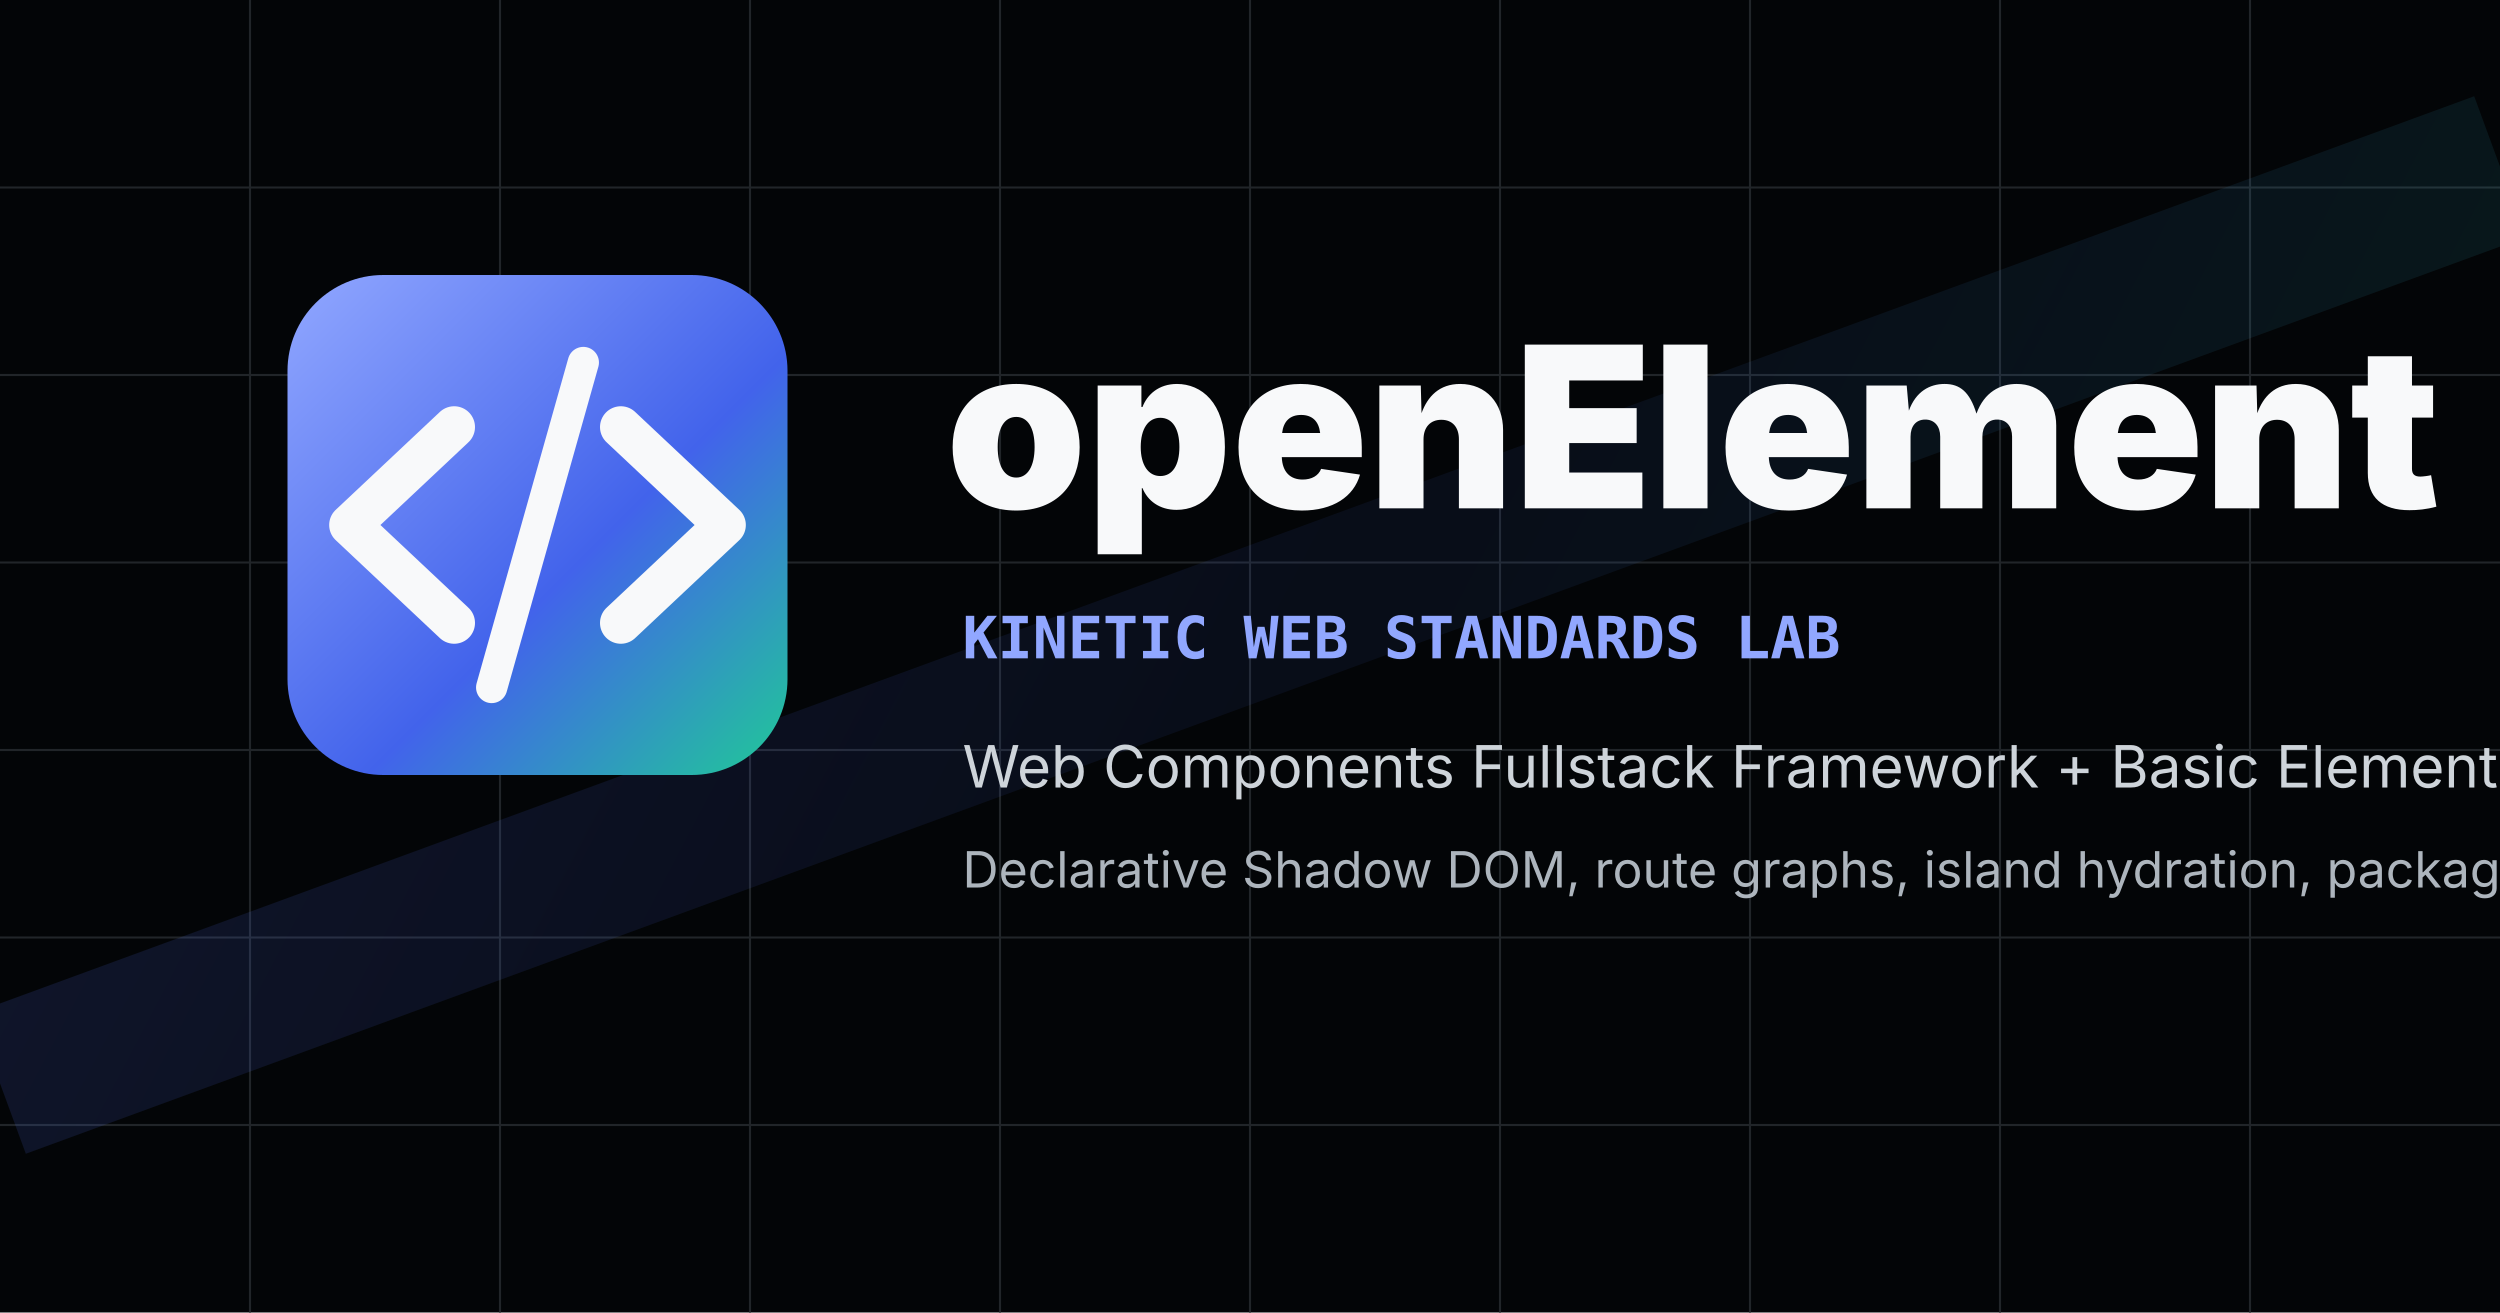
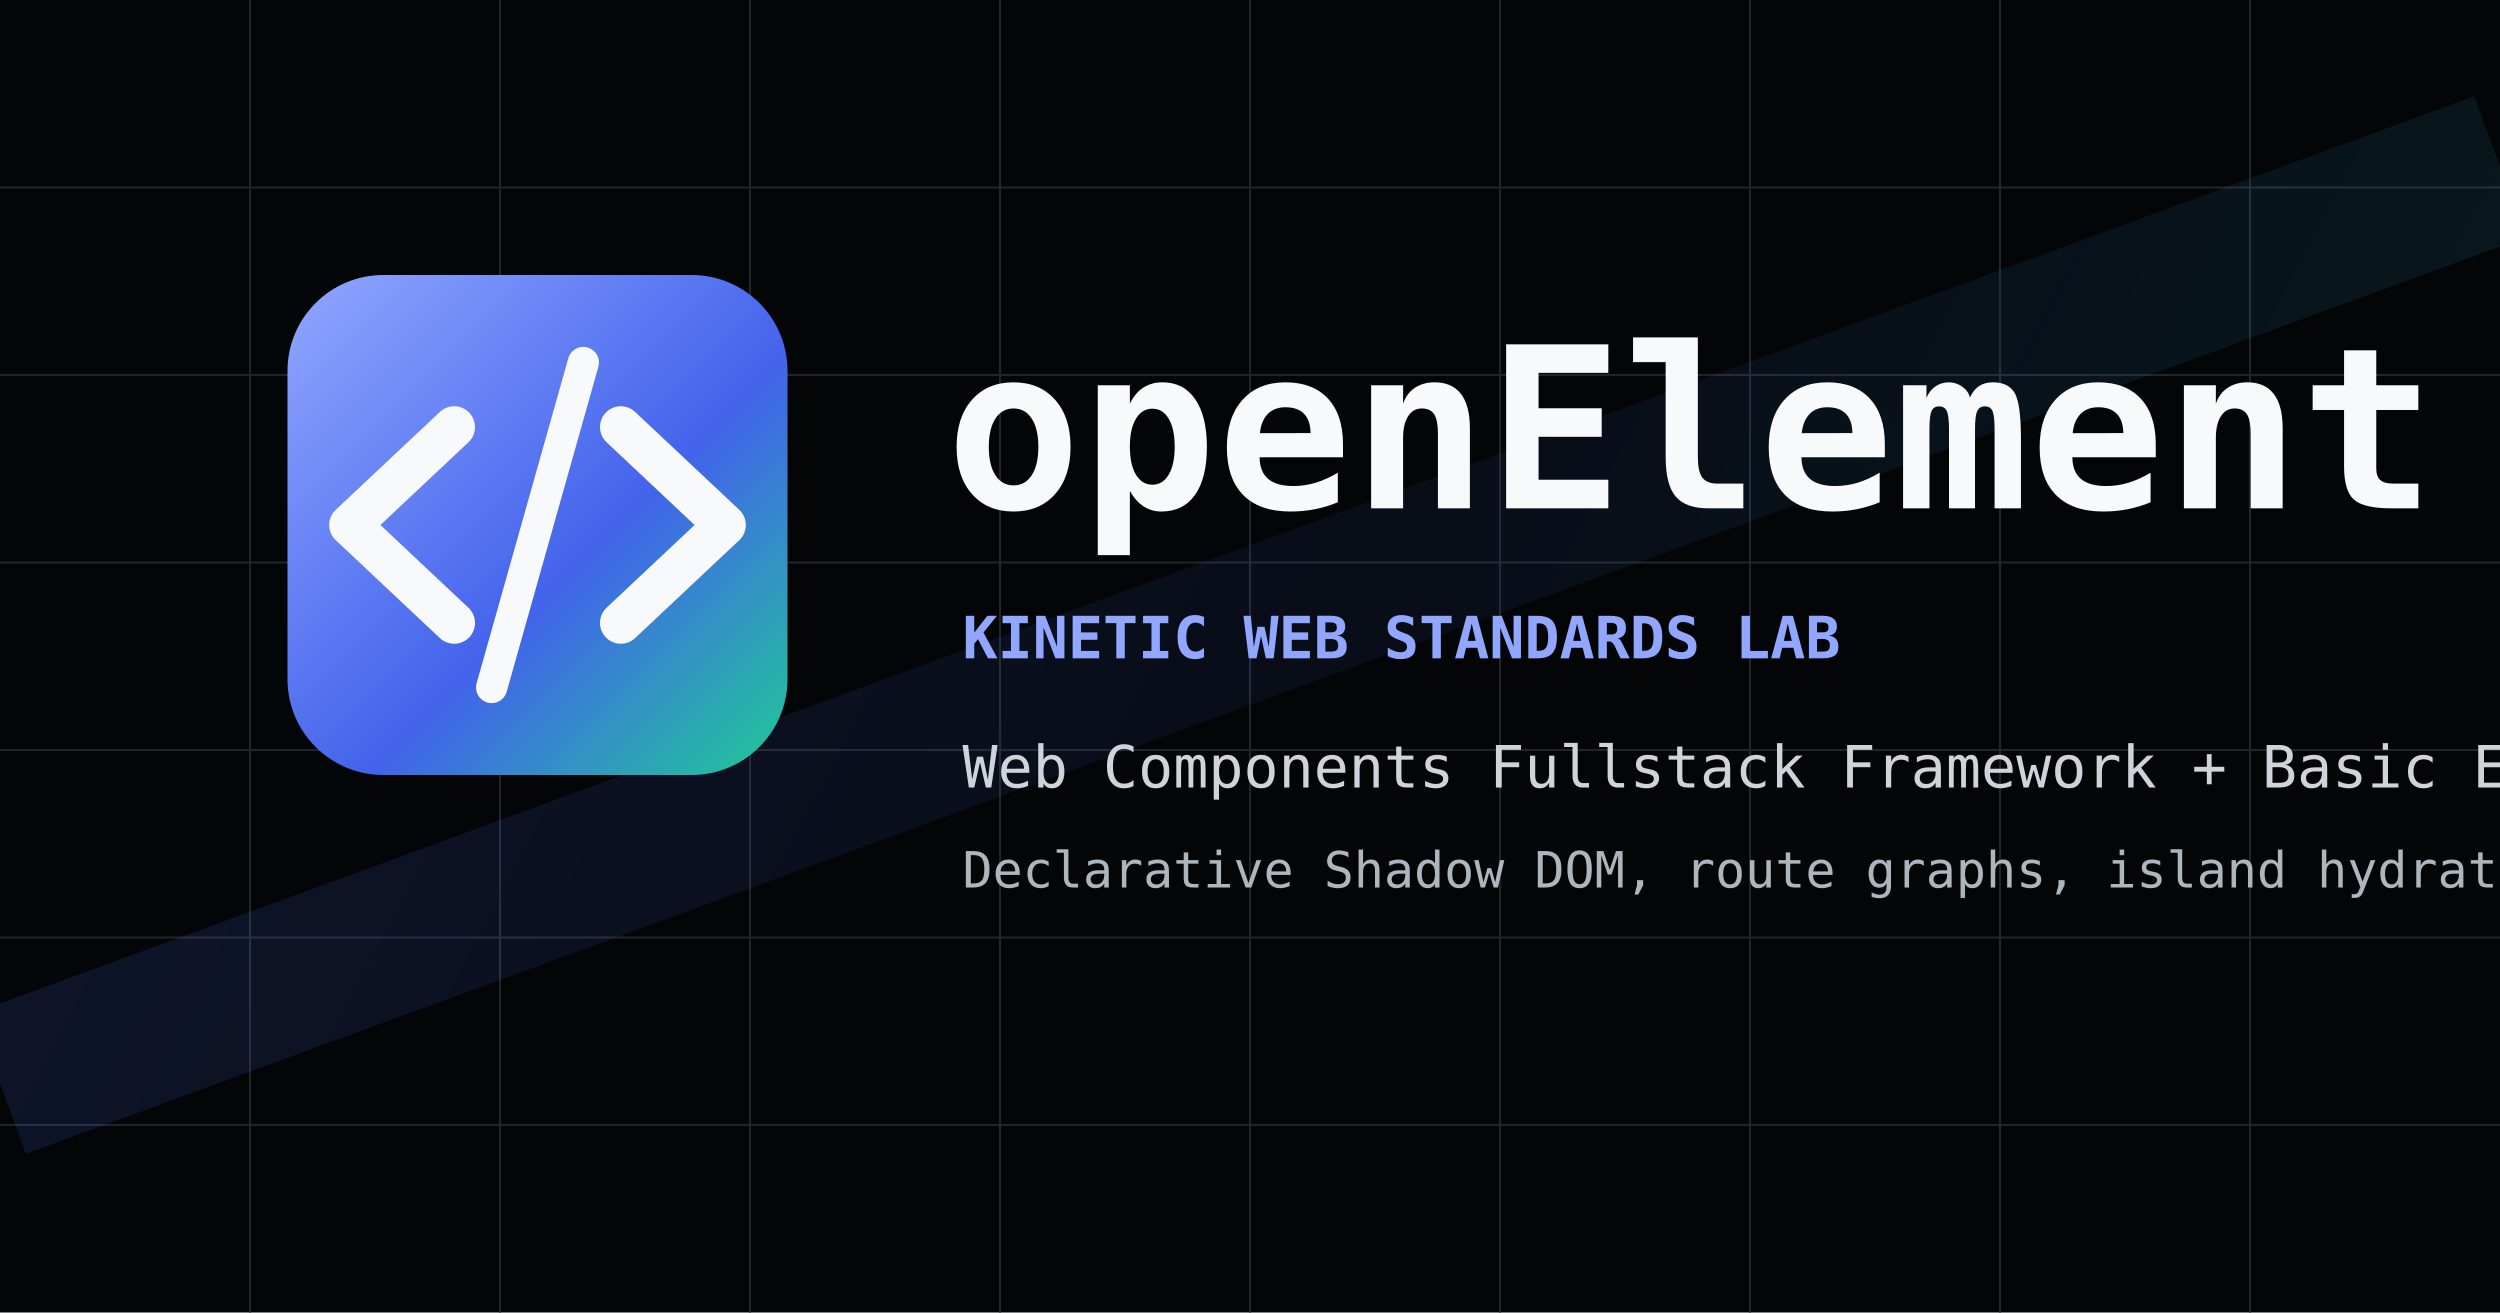
<svg xmlns="http://www.w3.org/2000/svg" viewBox="0 0 1200 630" width="1200" height="630">
  <defs>
    <linearGradient id="mark" x1="138" y1="132" x2="378" y2="372" gradientUnits="userSpaceOnUse">
      <stop offset="0" stop-color="#91a7ff" />
      <stop offset="0.58" stop-color="#4263eb" />
      <stop offset="1" stop-color="#20c997" />
    </linearGradient>
    <linearGradient id="beam" x1="0" y1="0" x2="1200" y2="630" gradientUnits="userSpaceOnUse">
      <stop offset="0" stop-color="#5c7cfa" stop-opacity="0.42" />
      <stop offset="0.52" stop-color="#4263eb" stop-opacity="0.18" />
      <stop offset="1" stop-color="#20c997" stop-opacity="0.34" />
    </linearGradient>
  </defs>
  <rect width="1200" height="630" fill="#030507" />
  <path d="M0 90 H1200 M0 180 H1200 M0 270 H1200 M0 360 H1200 M0 450 H1200 M0 540 H1200" stroke="#212529" stroke-width="1" />
  <path d="M120 0 V630 M240 0 V630 M360 0 V630 M480 0 V630 M600 0 V630 M720 0 V630 M840 0 V630 M960 0 V630 M1080 0 V630" stroke="#212529" stroke-width="1" />
  <path d="M0 520 L1200 80" stroke="url(#beam)" stroke-width="72" opacity="0.42" />
  <rect x="138" y="132" width="240" height="240" rx="46" fill="url(#mark)" />
  <path d="M218 205 L168 252 L218 299" fill="none" stroke="#f8f9fa" stroke-width="20" stroke-linecap="round" stroke-linejoin="round" />
  <path d="M298 205 L348 252 L298 299" fill="none" stroke="#f8f9fa" stroke-width="20" stroke-linecap="round" stroke-linejoin="round" />
  <path d="M236 330 L280 174" fill="none" stroke="#f8f9fa" stroke-width="15" stroke-linecap="round" />
-   <text x="454" y="244" font-family="Inter, -apple-system, BlinkMacSystemFont, 'Segoe UI', system-ui, sans-serif" font-size="108" font-weight="900" fill="#f8f9fa">openElement</text>
+   <text x="454" y="244" font-family="'JetBrains Mono', 'SFMono-Regular', Consolas, monospace" font-size="108" font-weight="900" fill="#f8f9fa">openElement</text>
  <text x="462" y="316" font-family="'JetBrains Mono', 'SF Mono', monospace" font-size="28" font-weight="700" fill="#91a7ff">KINETIC WEB STANDARDS LAB</text>
-   <text x="462" y="378" font-family="Inter, -apple-system, BlinkMacSystemFont, 'Segoe UI', system-ui, sans-serif" font-size="28" fill="#ced4da">Web Components Fullstack Framework + Basic Element</text>
-   <text x="462" y="426" font-family="Inter, -apple-system, BlinkMacSystemFont, 'Segoe UI', system-ui, sans-serif" font-size="24" fill="#adb5bd">Declarative Shadow DOM, route graphs, island hydration, package contracts.</text>
+   <text x="462" y="378" font-family="'JetBrains Mono', 'SFMono-Regular', Consolas, monospace" font-size="28" fill="#ced4da">Web Components Fullstack Framework + Basic Element</text>
+   <text x="462" y="426" font-family="'JetBrains Mono', 'SFMono-Regular', Consolas, monospace" font-size="24" fill="#adb5bd">Declarative Shadow DOM, route graphs, island hydration, package contracts.</text>
</svg>
